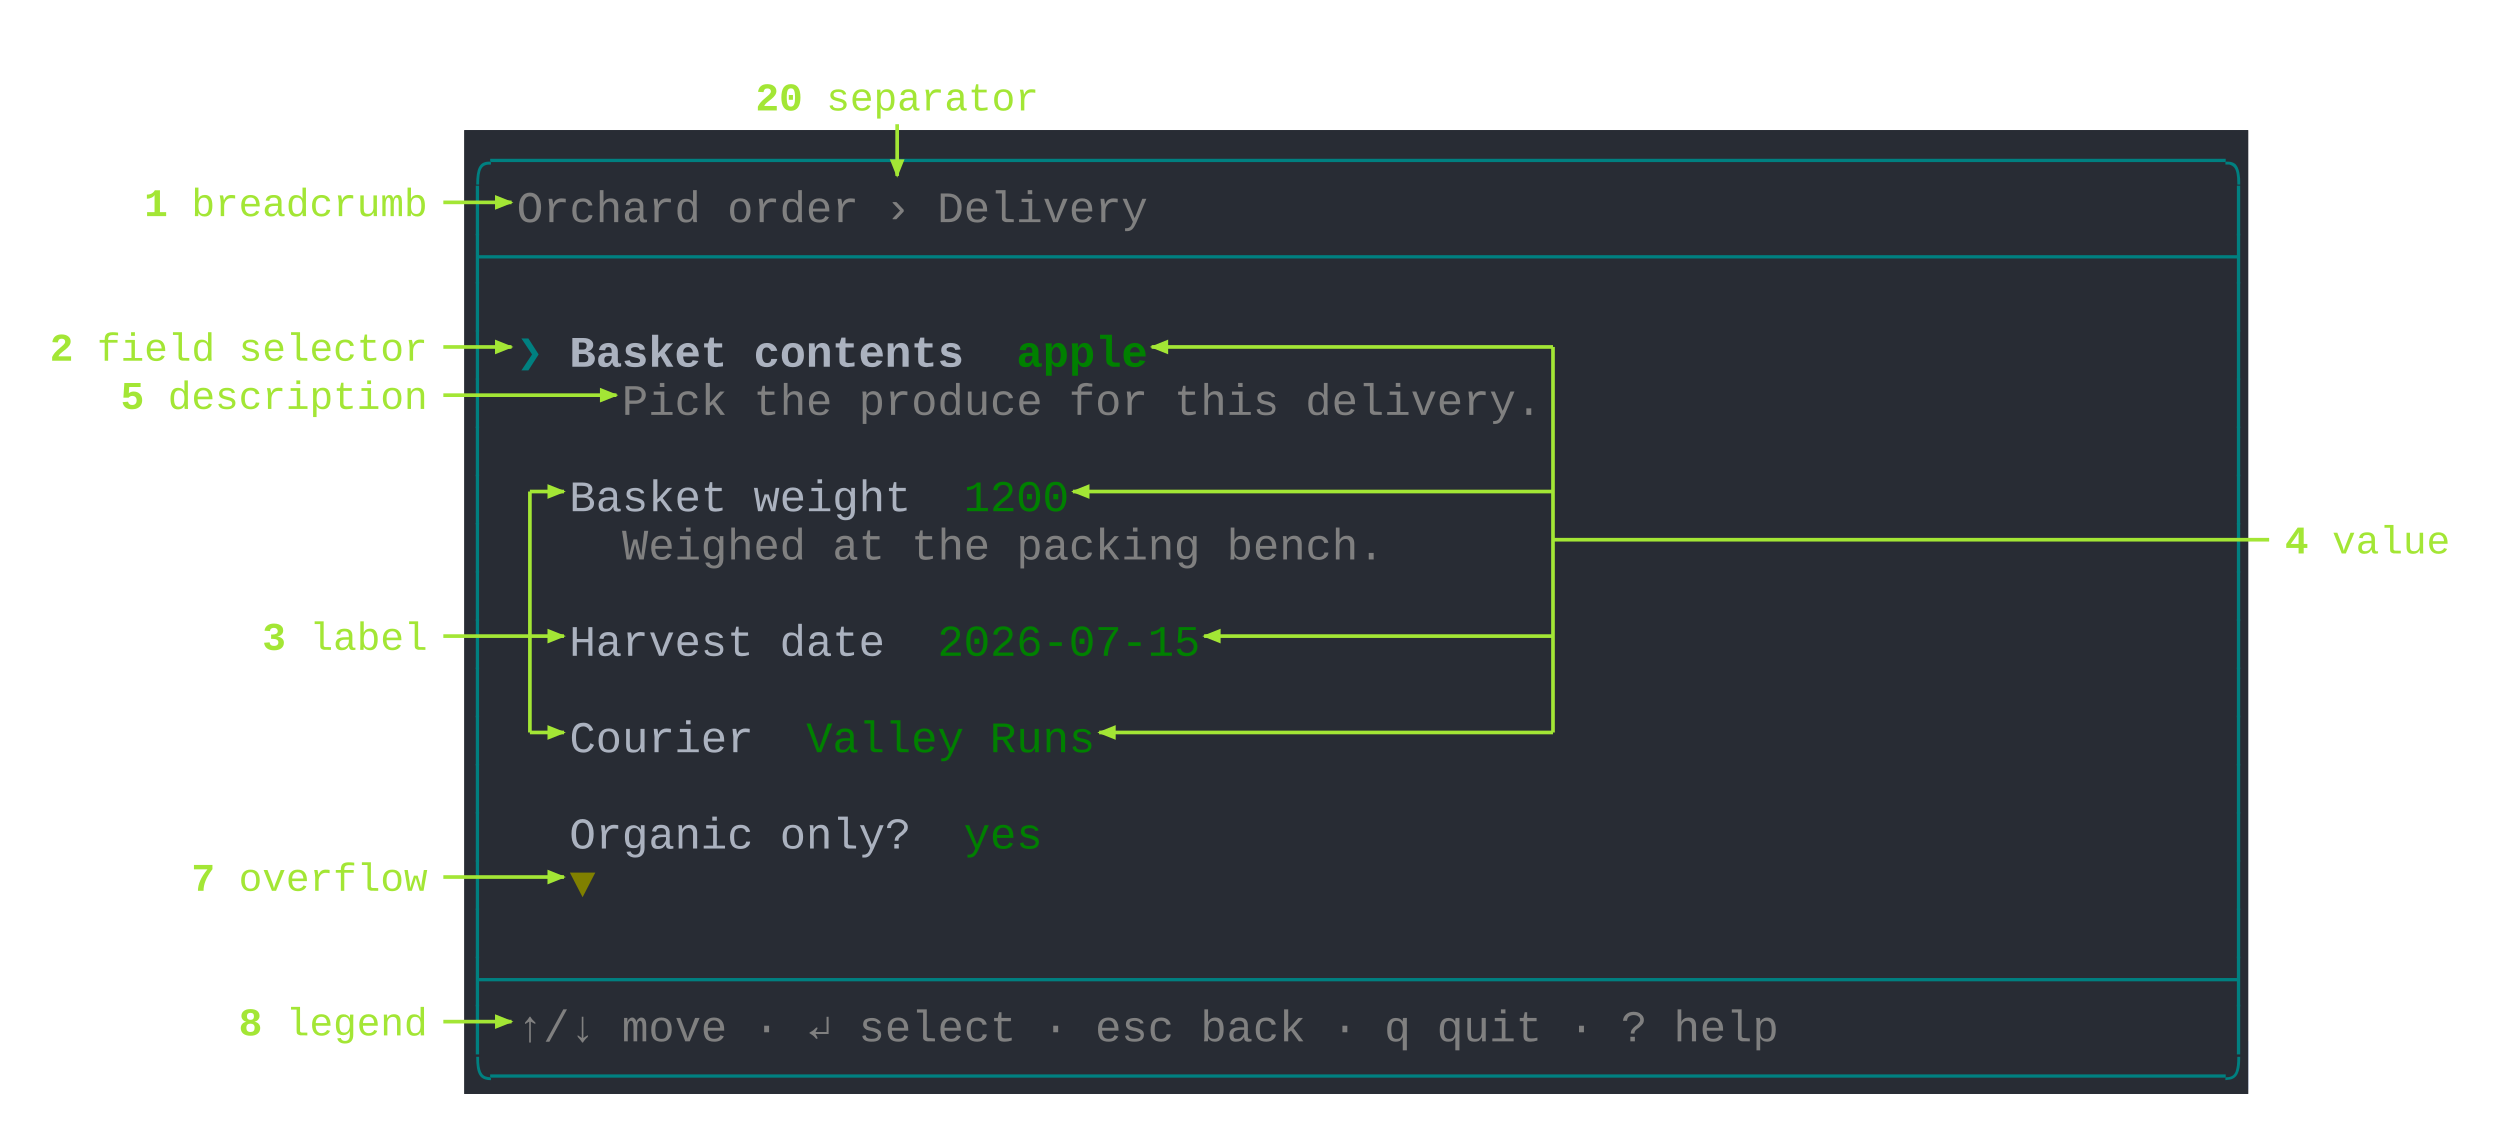
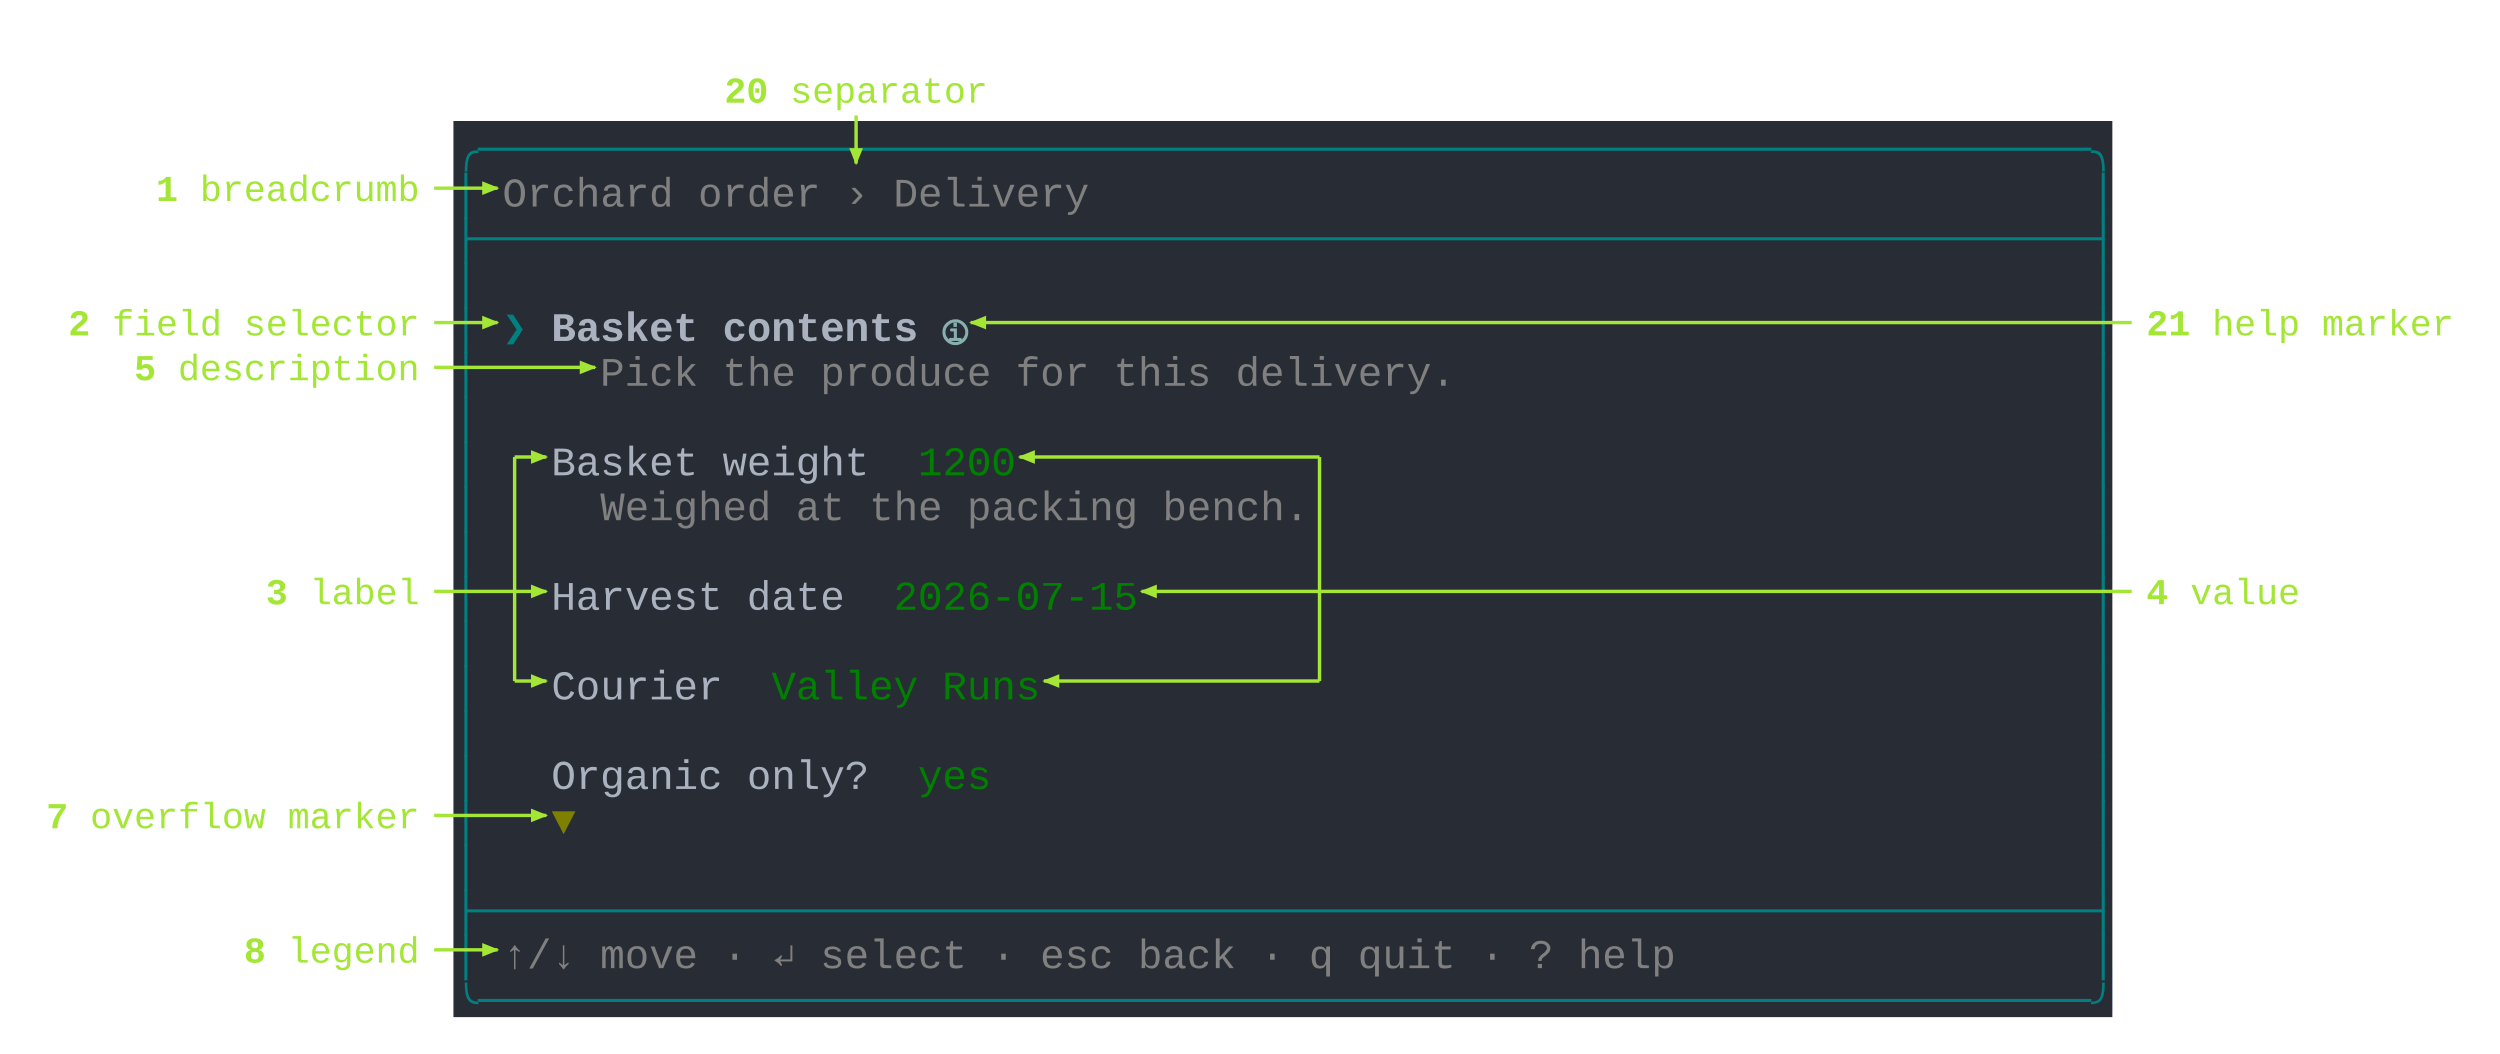
- <svg xmlns="http://www.w3.org/2000/svg" xmlns:xlink="http://www.w3.org/1999/xlink" width="953.00" height="432.00">
+ <svg xmlns="http://www.w3.org/2000/svg" xmlns:xlink="http://www.w3.org/1999/xlink" width="1025.00" height="432.00">
  <defs>
    <marker id="anatomy-arrow" viewBox="0 0 10 10" refX="9" refY="5" markerWidth="5" markerHeight="5" orient="auto-start-reverse">
      <path d="M 0 1 L 10 5 L 0 9 z" fill="rgb(163,230,53)" />
    </marker>
  </defs>
-   <g transform="translate(177.00,49.60)">
+   <g transform="translate(186.00,49.60)">
    <svg width="680" height="367.4">
      <rect width="680" height="367.4" rx="0" ry="0" class="a" />
      <svg height="367.4" viewBox="0 0 68 36.74" width="680">
-         <style>.a{fill:rgb(40,44,52)}.b{font-family:Consolas,"Courier New",Courier,"Liberation Mono",monospace}.c{fill:rgb(0,128,128);white-space:pre}.d{fill:transparent}.e{fill:rgb(82,139,255)}.f{fill:rgb(128,128,128);white-space:pre}.g{fill:rgb(0,128,128);font-weight:bold;white-space:pre}.h{fill:rgb(171,178,191);font-weight:bold;white-space:pre}.i{fill:rgb(0,128,0);font-weight:bold;white-space:pre}.j{fill:rgb(171,178,191);white-space:pre}.k{fill:rgb(0,128,0);white-space:pre}.l{fill:rgb(128,128,0);font-weight:bold;white-space:pre}</style>
+         <style>.a{fill:rgb(40,44,52)}.b{font-family:Consolas,"Courier New",Courier,"Liberation Mono",monospace}.c{fill:rgb(0,128,128);white-space:pre}.d{fill:transparent}.e{fill:rgb(82,139,255)}.f{fill:rgb(128,128,128);white-space:pre}.g{fill:rgb(0,128,128);font-weight:bold;white-space:pre}.h{fill:rgb(171,178,191);font-weight:bold;white-space:pre}.i{fill:rgb(135,175,175);font-weight:bold;white-space:pre}.j{fill:rgb(171,178,191);white-space:pre}.k{fill:rgb(0,128,0);white-space:pre}.l{fill:rgb(128,128,0);font-weight:bold;white-space:pre}</style>
        <g font-family="Consolas, &quot;Courier New&quot;, Courier, &quot;Liberation Mono&quot;, monospace" font-size="1.67" class="b">
          <defs>
            <symbol id="1">
              <text x="0" y="1.67" class="c" textLength="68.136" lengthAdjust="spacingAndGlyphs">├──────────────────────────────────────────────────────────────────┤</text>
            </symbol>
            <symbol id="2">
              <text x="0" y="1.67" class="c" textLength="1.002" lengthAdjust="spacingAndGlyphs">│</text>
              <text x="67.134" y="1.67" class="c" textLength="1.002" lengthAdjust="spacingAndGlyphs">│</text>
            </symbol>
            <symbol id="a">
              <rect height="20" width="68" x="0" y="0" class="d" />
            </symbol>
            <symbol id="b">
              <rect height="1.837" width="1.102" class="e" />
            </symbol>
          </defs>
          <rect height="36.74" width="68" class="a" />
          <svg x="0" y="0" width="68">
            <svg x="0">
              <use xlink:href="#a" />
              <use xlink:href="#b" x="67.996" y="34.728" />
              <text x="0" y="1.67" class="c" textLength="68.136" lengthAdjust="spacingAndGlyphs">╭──────────────────────────────────────────────────────────────────╮</text>
              <text x="0" y="3.507" class="c" textLength="1.002" lengthAdjust="spacingAndGlyphs">│</text>
              <text x="2.004" y="3.507" class="f" textLength="7.014" lengthAdjust="spacingAndGlyphs">Orchard</text>
              <text x="10.02" y="3.507" class="f" textLength="5.01" lengthAdjust="spacingAndGlyphs">order</text>
              <text x="16.032" y="3.507" class="f" textLength="1.002" lengthAdjust="spacingAndGlyphs">›</text>
              <text x="18.036" y="3.507" class="f" textLength="8.016" lengthAdjust="spacingAndGlyphs">Delivery</text>
              <text x="67.134" y="3.507" class="c" textLength="1.002" lengthAdjust="spacingAndGlyphs">│</text>
              <use xlink:href="#1" y="3.674" />
              <use xlink:href="#2" y="5.511" />
              <text x="0" y="9.018" class="c" textLength="1.002" lengthAdjust="spacingAndGlyphs">│</text>
              <text x="2.004" y="9.018" class="g" textLength="1.002" lengthAdjust="spacingAndGlyphs">❯</text>
              <text x="4.008" y="9.018" class="h" textLength="6.012" lengthAdjust="spacingAndGlyphs">Basket</text>
              <text x="11.022" y="9.018" class="h" textLength="8.016" lengthAdjust="spacingAndGlyphs">contents</text>
-               <text x="21.042" y="9.018" class="i" textLength="5.01" lengthAdjust="spacingAndGlyphs">apple</text>
+               <text x="20.04" y="9.018" class="i" textLength="1.002" lengthAdjust="spacingAndGlyphs">ⓘ</text>
              <text x="67.134" y="9.018" class="c" textLength="1.002" lengthAdjust="spacingAndGlyphs">│</text>
              <text x="0" y="10.855" class="c" textLength="1.002" lengthAdjust="spacingAndGlyphs">│</text>
              <text x="6.012" y="10.855" class="f" textLength="4.008" lengthAdjust="spacingAndGlyphs">Pick</text>
              <text x="11.022" y="10.855" class="f" textLength="3.006" lengthAdjust="spacingAndGlyphs">the</text>
              <text x="15.03" y="10.855" class="f" textLength="7.014" lengthAdjust="spacingAndGlyphs">produce</text>
              <text x="23.046" y="10.855" class="f" textLength="3.006" lengthAdjust="spacingAndGlyphs">for</text>
              <text x="27.054" y="10.855" class="f" textLength="4.008" lengthAdjust="spacingAndGlyphs">this</text>
              <text x="32.064" y="10.855" class="f" textLength="9.018" lengthAdjust="spacingAndGlyphs">delivery.</text>
              <text x="67.134" y="10.855" class="c" textLength="1.002" lengthAdjust="spacingAndGlyphs">│</text>
              <use xlink:href="#2" y="11.022" />
              <text x="0" y="14.529" class="c" textLength="1.002" lengthAdjust="spacingAndGlyphs">│</text>
              <text x="4.008" y="14.529" class="j" textLength="6.012" lengthAdjust="spacingAndGlyphs">Basket</text>
              <text x="11.022" y="14.529" class="j" textLength="6.012" lengthAdjust="spacingAndGlyphs">weight</text>
              <text x="19.038" y="14.529" class="k" textLength="4.008" lengthAdjust="spacingAndGlyphs">1200</text>
              <text x="67.134" y="14.529" class="c" textLength="1.002" lengthAdjust="spacingAndGlyphs">│</text>
              <text x="0" y="16.366" class="c" textLength="1.002" lengthAdjust="spacingAndGlyphs">│</text>
              <text x="6.012" y="16.366" class="f" textLength="7.014" lengthAdjust="spacingAndGlyphs">Weighed</text>
              <text x="14.028" y="16.366" class="f" textLength="2.004" lengthAdjust="spacingAndGlyphs">at</text>
              <text x="17.034" y="16.366" class="f" textLength="3.006" lengthAdjust="spacingAndGlyphs">the</text>
              <text x="21.042" y="16.366" class="f" textLength="7.014" lengthAdjust="spacingAndGlyphs">packing</text>
              <text x="29.058" y="16.366" class="f" textLength="6.012" lengthAdjust="spacingAndGlyphs">bench.</text>
              <text x="67.134" y="16.366" class="c" textLength="1.002" lengthAdjust="spacingAndGlyphs">│</text>
              <use xlink:href="#2" y="16.533" />
              <text x="0" y="20.04" class="c" textLength="1.002" lengthAdjust="spacingAndGlyphs">│</text>
              <text x="4.008" y="20.04" class="j" textLength="7.014" lengthAdjust="spacingAndGlyphs">Harvest</text>
              <text x="12.024" y="20.04" class="j" textLength="4.008" lengthAdjust="spacingAndGlyphs">date</text>
              <text x="18.036" y="20.04" class="k" textLength="10.02" lengthAdjust="spacingAndGlyphs">2026-07-15</text>
              <text x="67.134" y="20.04" class="c" textLength="1.002" lengthAdjust="spacingAndGlyphs">│</text>
              <use xlink:href="#2" y="20.207" />
              <text x="0" y="23.714" class="c" textLength="1.002" lengthAdjust="spacingAndGlyphs">│</text>
              <text x="4.008" y="23.714" class="j" textLength="7.014" lengthAdjust="spacingAndGlyphs">Courier</text>
              <text x="13.026" y="23.714" class="k" textLength="6.012" lengthAdjust="spacingAndGlyphs">Valley</text>
              <text x="20.04" y="23.714" class="k" textLength="4.008" lengthAdjust="spacingAndGlyphs">Runs</text>
              <text x="67.134" y="23.714" class="c" textLength="1.002" lengthAdjust="spacingAndGlyphs">│</text>
              <use xlink:href="#2" y="23.881" />
              <text x="0" y="27.388" class="c" textLength="1.002" lengthAdjust="spacingAndGlyphs">│</text>
              <text x="4.008" y="27.388" class="j" textLength="7.014" lengthAdjust="spacingAndGlyphs">Organic</text>
              <text x="12.024" y="27.388" class="j" textLength="5.01" lengthAdjust="spacingAndGlyphs">only?</text>
              <text x="19.038" y="27.388" class="k" textLength="3.006" lengthAdjust="spacingAndGlyphs">yes</text>
              <text x="67.134" y="27.388" class="c" textLength="1.002" lengthAdjust="spacingAndGlyphs">│</text>
              <text x="0" y="29.225" class="c" textLength="1.002" lengthAdjust="spacingAndGlyphs">│</text>
              <text x="4.008" y="29.225" class="l" textLength="1.002" lengthAdjust="spacingAndGlyphs">▼</text>
              <text x="67.134" y="29.225" class="c" textLength="1.002" lengthAdjust="spacingAndGlyphs">│</text>
              <use xlink:href="#2" y="29.392" />
              <use xlink:href="#1" y="31.229" />
              <text x="0" y="34.736" class="c" textLength="1.002" lengthAdjust="spacingAndGlyphs">│</text>
              <text x="2.004" y="34.736" class="f" textLength="3.006" lengthAdjust="spacingAndGlyphs">↑/↓</text>
              <text x="6.012" y="34.736" class="f" textLength="4.008" lengthAdjust="spacingAndGlyphs">move</text>
              <text x="11.022" y="34.736" class="f" textLength="1.002" lengthAdjust="spacingAndGlyphs">·</text>
              <text x="13.026" y="34.736" class="f" textLength="1.002" lengthAdjust="spacingAndGlyphs">↵</text>
              <text x="15.03" y="34.736" class="f" textLength="6.012" lengthAdjust="spacingAndGlyphs">select</text>
              <text x="22.044" y="34.736" class="f" textLength="1.002" lengthAdjust="spacingAndGlyphs">·</text>
              <text x="24.048" y="34.736" class="f" textLength="3.006" lengthAdjust="spacingAndGlyphs">esc</text>
              <text x="28.056" y="34.736" class="f" textLength="4.008" lengthAdjust="spacingAndGlyphs">back</text>
              <text x="33.066" y="34.736" class="f" textLength="1.002" lengthAdjust="spacingAndGlyphs">·</text>
              <text x="35.07" y="34.736" class="f" textLength="1.002" lengthAdjust="spacingAndGlyphs">q</text>
              <text x="37.074" y="34.736" class="f" textLength="4.008" lengthAdjust="spacingAndGlyphs">quit</text>
              <text x="42.084" y="34.736" class="f" textLength="1.002" lengthAdjust="spacingAndGlyphs">·</text>
              <text x="44.088" y="34.736" class="f" textLength="1.002" lengthAdjust="spacingAndGlyphs">?</text>
              <text x="46.092" y="34.736" class="f" textLength="4.008" lengthAdjust="spacingAndGlyphs">help</text>
              <text x="67.134" y="34.736" class="c" textLength="1.002" lengthAdjust="spacingAndGlyphs">│</text>
              <text x="0" y="36.573" class="c" textLength="68.136" lengthAdjust="spacingAndGlyphs">╰──────────────────────────────────────────────────────────────────╯</text>
            </svg>
          </svg>
        </g>
      </svg>
    </svg>
  </g>
  <g>
-     <path d="M 169.00 77.15 L 171.00 77.15 L 195.00 77.15" fill="none" stroke="rgb(163,230,53)" stroke-width="1.4" stroke-linejoin="round" marker-end="url(#anatomy-arrow)" />
-     <text x="163.00" y="82.40" text-anchor="end" fill="rgb(163,230,53)" font-family="Consolas, &quot;Courier New&quot;, Courier, monospace" font-size="15.0">
+     <path d="M 178.00 77.15 L 180.00 77.15 L 204.00 77.15" fill="none" stroke="rgb(163,230,53)" stroke-width="1.4" stroke-linejoin="round" marker-end="url(#anatomy-arrow)" />
+     <text x="172.00" y="82.40" text-anchor="end" fill="rgb(163,230,53)" font-family="Consolas, &quot;Courier New&quot;, Courier, monospace" font-size="15.0">
      <tspan font-weight="bold">1</tspan>  breadcrumb</text>
-     <path d="M 342.00 47.35 L 342.00 67.05" fill="none" stroke="rgb(163,230,53)" stroke-width="1.4" marker-end="url(#anatomy-arrow)" />
-     <text x="342.00" y="42.10" text-anchor="middle" fill="rgb(163,230,53)" font-family="Consolas, &quot;Courier New&quot;, Courier, monospace" font-size="15.0">
+     <path d="M 351.00 47.35 L 351.00 67.05" fill="none" stroke="rgb(163,230,53)" stroke-width="1.4" marker-end="url(#anatomy-arrow)" />
+     <text x="351.00" y="42.10" text-anchor="middle" fill="rgb(163,230,53)" font-family="Consolas, &quot;Courier New&quot;, Courier, monospace" font-size="15.0">
      <tspan font-weight="bold">20</tspan>  separator</text>
-     <path d="M 169.00 132.26 L 171.00 132.26 L 195.00 132.26" fill="none" stroke="rgb(163,230,53)" stroke-width="1.4" stroke-linejoin="round" marker-end="url(#anatomy-arrow)" />
-     <text x="163.00" y="137.51" text-anchor="end" fill="rgb(163,230,53)" font-family="Consolas, &quot;Courier New&quot;, Courier, monospace" font-size="15.0">
+     <path d="M 178.00 132.26 L 180.00 132.26 L 204.00 132.26" fill="none" stroke="rgb(163,230,53)" stroke-width="1.4" stroke-linejoin="round" marker-end="url(#anatomy-arrow)" />
+     <text x="172.00" y="137.51" text-anchor="end" fill="rgb(163,230,53)" font-family="Consolas, &quot;Courier New&quot;, Courier, monospace" font-size="15.0">
      <tspan font-weight="bold">2</tspan>  field selector</text>
-     <path d="M 592.00 132.26 L 592.00 279.22" fill="none" stroke="rgb(163,230,53)" stroke-width="1.4" />
-     <path d="M 865.00 205.74 L 592.00 205.74" fill="none" stroke="rgb(163,230,53)" stroke-width="1.4" />
-     <path d="M 592.00 132.26 L 439.00 132.26" fill="none" stroke="rgb(163,230,53)" stroke-width="1.4" marker-end="url(#anatomy-arrow)" />
-     <path d="M 592.00 187.37 L 409.00 187.37" fill="none" stroke="rgb(163,230,53)" stroke-width="1.4" marker-end="url(#anatomy-arrow)" />
-     <path d="M 592.00 242.48 L 459.00 242.48" fill="none" stroke="rgb(163,230,53)" stroke-width="1.4" marker-end="url(#anatomy-arrow)" />
-     <path d="M 592.00 279.22 L 419.00 279.22" fill="none" stroke="rgb(163,230,53)" stroke-width="1.4" marker-end="url(#anatomy-arrow)" />
-     <text x="871.00" y="210.99" text-anchor="start" fill="rgb(163,230,53)" font-family="Consolas, &quot;Courier New&quot;, Courier, monospace" font-size="15.0">
+     <path d="M 874.00 132.26 L 872.00 132.26 L 398.00 132.26" fill="none" stroke="rgb(163,230,53)" stroke-width="1.4" stroke-linejoin="round" marker-end="url(#anatomy-arrow)" />
+     <text x="880.00" y="137.51" text-anchor="start" fill="rgb(163,230,53)" font-family="Consolas, &quot;Courier New&quot;, Courier, monospace" font-size="15.0">
+       <tspan font-weight="bold">21</tspan>  help marker</text>
+     <path d="M 178.00 150.63 L 180.00 150.63 L 244.00 150.63" fill="none" stroke="rgb(163,230,53)" stroke-width="1.4" stroke-linejoin="round" marker-end="url(#anatomy-arrow)" />
+     <text x="172.00" y="155.88" text-anchor="end" fill="rgb(163,230,53)" font-family="Consolas, &quot;Courier New&quot;, Courier, monospace" font-size="15.0">
+       <tspan font-weight="bold">5</tspan>  description</text>
+     <path d="M 211.00 187.37 L 211.00 279.22" fill="none" stroke="rgb(163,230,53)" stroke-width="1.4" />
+     <path d="M 178.00 242.48 L 211.00 242.48" fill="none" stroke="rgb(163,230,53)" stroke-width="1.4" />
+     <path d="M 211.00 187.37 L 224.00 187.37" fill="none" stroke="rgb(163,230,53)" stroke-width="1.4" marker-end="url(#anatomy-arrow)" />
+     <path d="M 211.00 242.48 L 224.00 242.48" fill="none" stroke="rgb(163,230,53)" stroke-width="1.4" marker-end="url(#anatomy-arrow)" />
+     <path d="M 211.00 279.22 L 224.00 279.22" fill="none" stroke="rgb(163,230,53)" stroke-width="1.4" marker-end="url(#anatomy-arrow)" />
+     <text x="172.00" y="247.73" text-anchor="end" fill="rgb(163,230,53)" font-family="Consolas, &quot;Courier New&quot;, Courier, monospace" font-size="15.0">
+       <tspan font-weight="bold">3</tspan>  label</text>
+     <path d="M 541.00 187.37 L 541.00 279.22" fill="none" stroke="rgb(163,230,53)" stroke-width="1.4" />
+     <path d="M 874.00 242.48 L 541.00 242.48" fill="none" stroke="rgb(163,230,53)" stroke-width="1.4" />
+     <path d="M 541.00 187.37 L 418.00 187.37" fill="none" stroke="rgb(163,230,53)" stroke-width="1.4" marker-end="url(#anatomy-arrow)" />
+     <path d="M 541.00 242.48 L 468.00 242.48" fill="none" stroke="rgb(163,230,53)" stroke-width="1.4" marker-end="url(#anatomy-arrow)" />
+     <path d="M 541.00 279.22 L 428.00 279.22" fill="none" stroke="rgb(163,230,53)" stroke-width="1.4" marker-end="url(#anatomy-arrow)" />
+     <text x="880.00" y="247.73" text-anchor="start" fill="rgb(163,230,53)" font-family="Consolas, &quot;Courier New&quot;, Courier, monospace" font-size="15.0">
      <tspan font-weight="bold">4</tspan>  value</text>
-     <path d="M 169.00 150.63 L 171.00 150.63 L 235.00 150.63" fill="none" stroke="rgb(163,230,53)" stroke-width="1.4" stroke-linejoin="round" marker-end="url(#anatomy-arrow)" />
-     <text x="163.00" y="155.88" text-anchor="end" fill="rgb(163,230,53)" font-family="Consolas, &quot;Courier New&quot;, Courier, monospace" font-size="15.0">
-       <tspan font-weight="bold">5</tspan>  description</text>
-     <path d="M 202.00 187.37 L 202.00 279.22" fill="none" stroke="rgb(163,230,53)" stroke-width="1.4" />
-     <path d="M 169.00 242.48 L 202.00 242.48" fill="none" stroke="rgb(163,230,53)" stroke-width="1.4" />
-     <path d="M 202.00 187.37 L 215.00 187.37" fill="none" stroke="rgb(163,230,53)" stroke-width="1.4" marker-end="url(#anatomy-arrow)" />
-     <path d="M 202.00 242.48 L 215.00 242.48" fill="none" stroke="rgb(163,230,53)" stroke-width="1.4" marker-end="url(#anatomy-arrow)" />
-     <path d="M 202.00 279.22 L 215.00 279.22" fill="none" stroke="rgb(163,230,53)" stroke-width="1.4" marker-end="url(#anatomy-arrow)" />
-     <text x="163.00" y="247.73" text-anchor="end" fill="rgb(163,230,53)" font-family="Consolas, &quot;Courier New&quot;, Courier, monospace" font-size="15.0">
-       <tspan font-weight="bold">3</tspan>  label</text>
-     <path d="M 169.00 334.33 L 171.00 334.33 L 215.00 334.33" fill="none" stroke="rgb(163,230,53)" stroke-width="1.4" stroke-linejoin="round" marker-end="url(#anatomy-arrow)" />
-     <text x="163.00" y="339.58" text-anchor="end" fill="rgb(163,230,53)" font-family="Consolas, &quot;Courier New&quot;, Courier, monospace" font-size="15.0">
-       <tspan font-weight="bold">7</tspan>  overflow</text>
-     <path d="M 169.00 389.44 L 171.00 389.44 L 195.00 389.44" fill="none" stroke="rgb(163,230,53)" stroke-width="1.4" stroke-linejoin="round" marker-end="url(#anatomy-arrow)" />
-     <text x="163.00" y="394.69" text-anchor="end" fill="rgb(163,230,53)" font-family="Consolas, &quot;Courier New&quot;, Courier, monospace" font-size="15.0">
+     <path d="M 178.00 334.33 L 180.00 334.33 L 224.00 334.33" fill="none" stroke="rgb(163,230,53)" stroke-width="1.4" stroke-linejoin="round" marker-end="url(#anatomy-arrow)" />
+     <text x="172.00" y="339.58" text-anchor="end" fill="rgb(163,230,53)" font-family="Consolas, &quot;Courier New&quot;, Courier, monospace" font-size="15.0">
+       <tspan font-weight="bold">7</tspan>  overflow marker</text>
+     <path d="M 178.00 389.44 L 180.00 389.44 L 204.00 389.44" fill="none" stroke="rgb(163,230,53)" stroke-width="1.4" stroke-linejoin="round" marker-end="url(#anatomy-arrow)" />
+     <text x="172.00" y="394.69" text-anchor="end" fill="rgb(163,230,53)" font-family="Consolas, &quot;Courier New&quot;, Courier, monospace" font-size="15.0">
      <tspan font-weight="bold">8</tspan>  legend</text>
  </g>
</svg>
